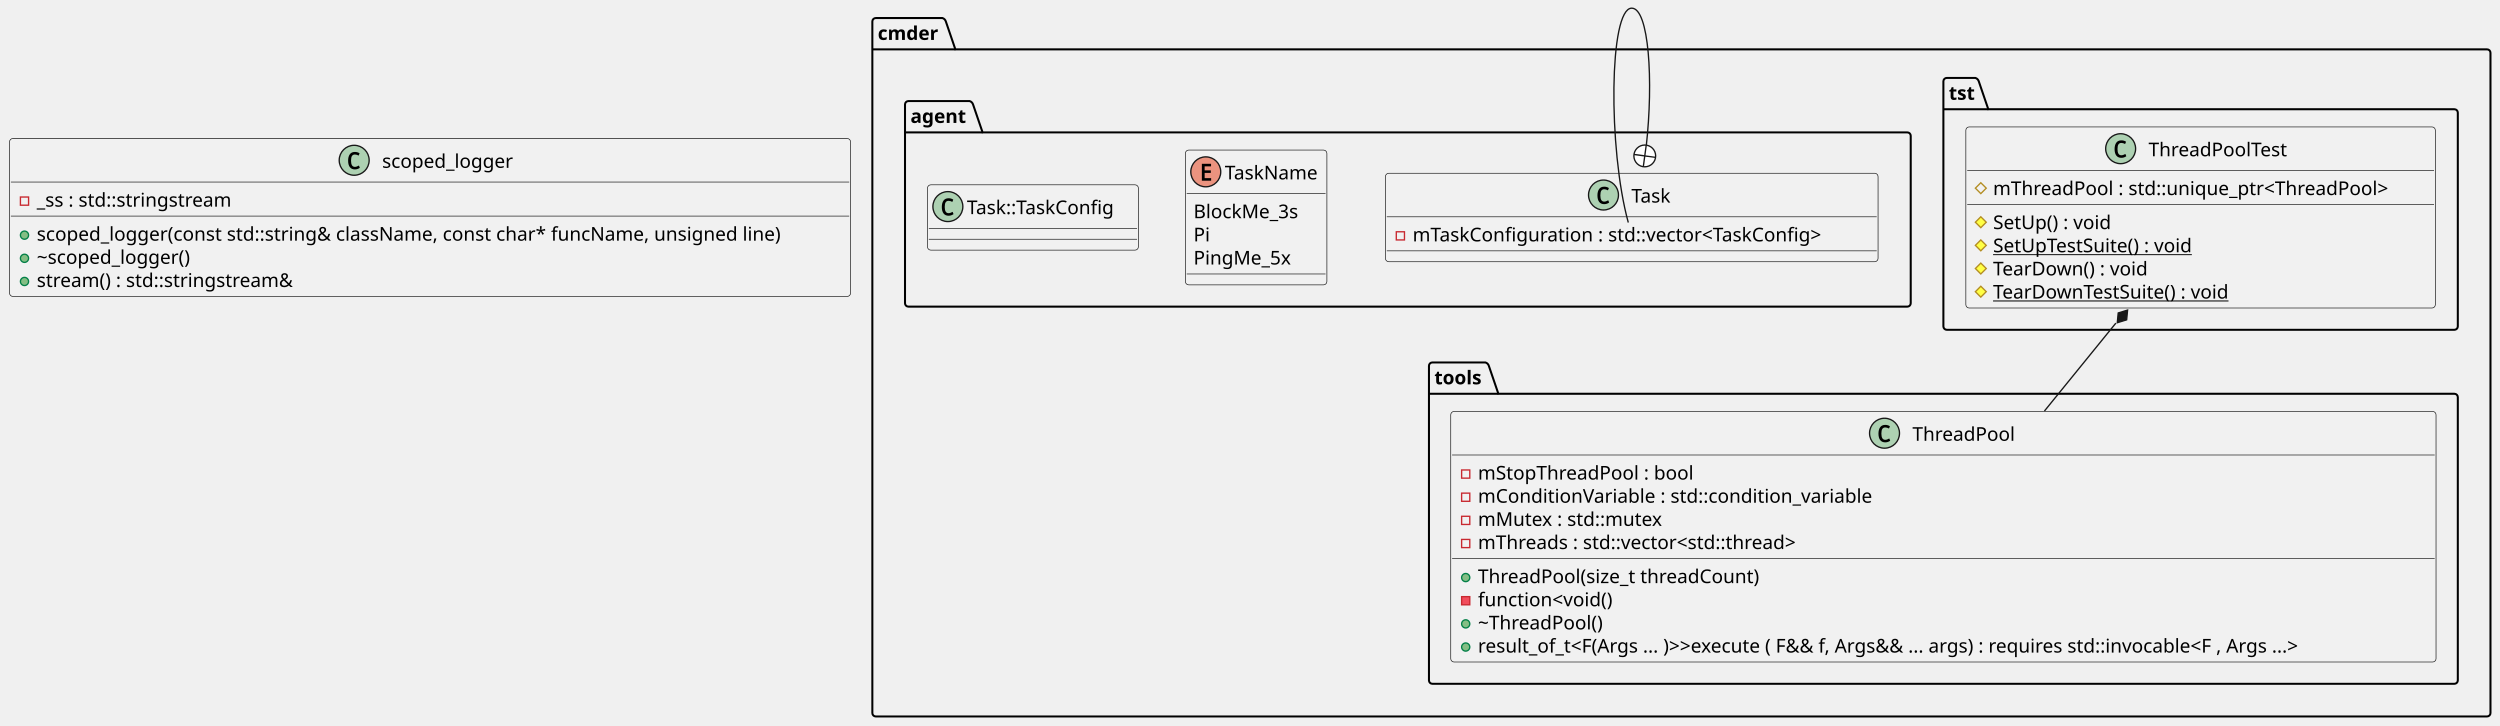
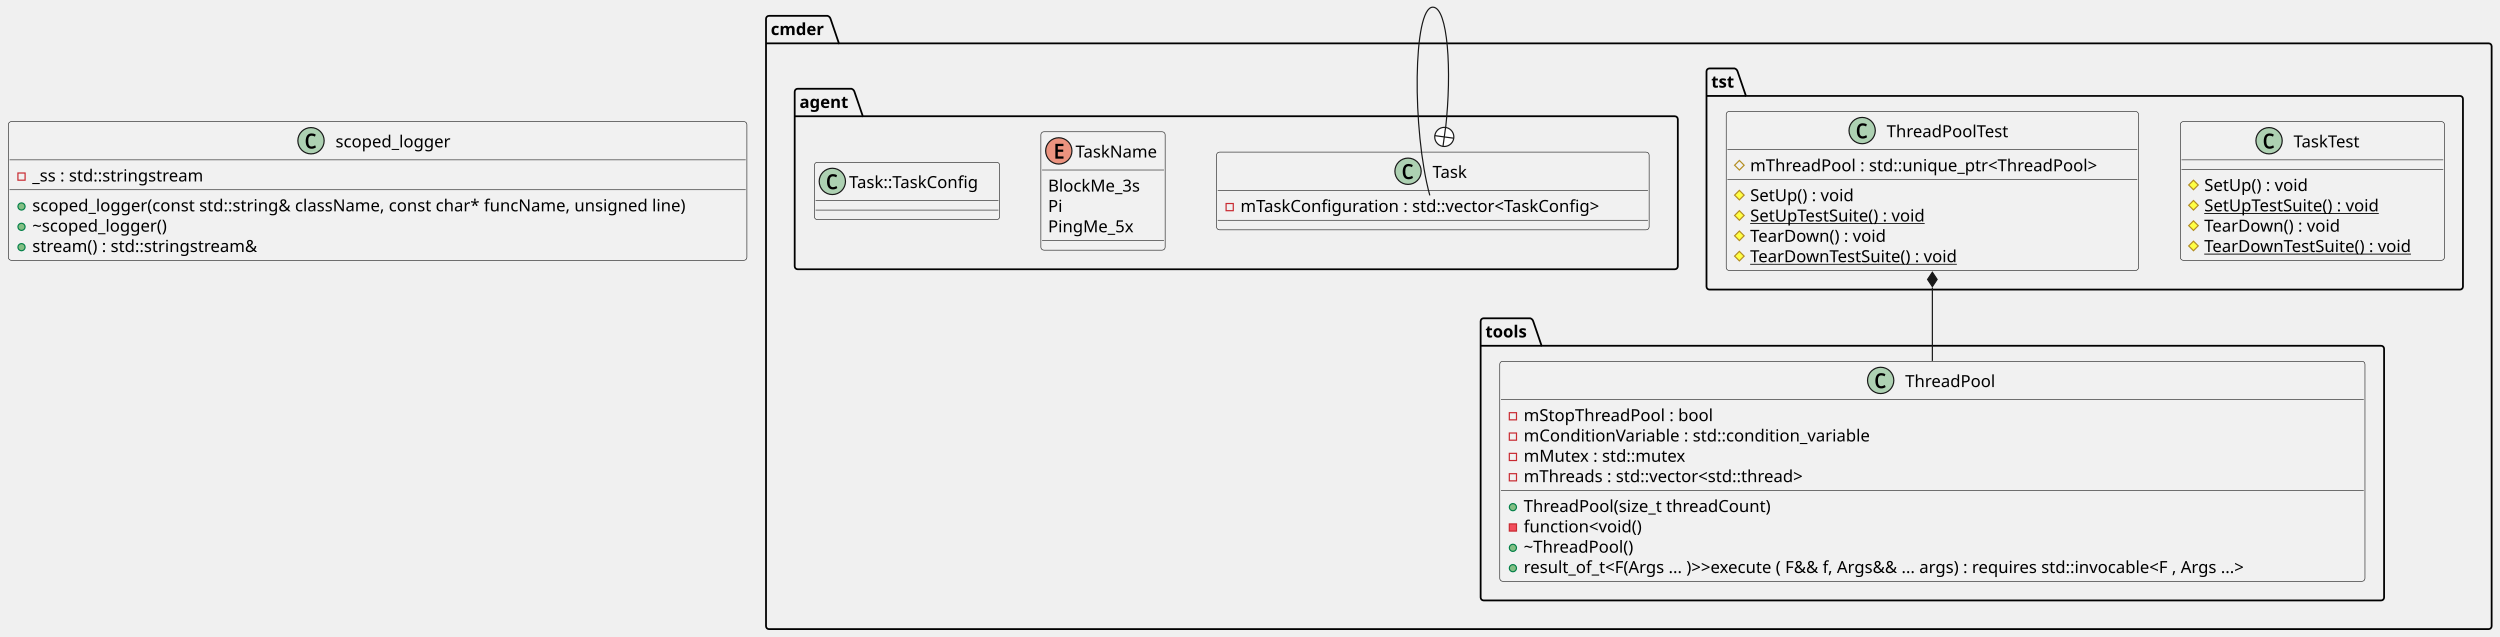
- <svg xmlns="http://www.w3.org/2000/svg" contentStyleType="text/css" height="533px" preserveAspectRatio="none" style="width:1837px;height:533px;background:#FFFFFF;" version="1.1" viewBox="0 0 1837 533" width="1837px" zoomAndPan="magnify">
+ <svg xmlns="http://www.w3.org/2000/svg" contentStyleType="text/css" height="533px" preserveAspectRatio="none" style="width:2092px;height:533px;background:#FFFFFF;" version="1.1" viewBox="0 0 2092 533" width="2092px" zoomAndPan="magnify">
  <defs />
  <g>
    <g id="cluster_cmder">
-       <path d="M643.5,13.26 L692.5,13.26 A3.75,3.75 0 0 1 695,15.76 L702,36.275 L1827.5,36.275 A2.5,2.5 0 0 1 1830,38.775 L1830,523.95 A2.5,2.5 0 0 1 1827.5,526.45 L643.5,526.45 A2.5,2.5 0 0 1 641,523.95 L641,15.76 A2.5,2.5 0 0 1 643.5,13.26 " fill="none" style="stroke:#000000;stroke-width:1.5;" />
+       <path d="M643.5,13.26 L692.5,13.26 A3.75,3.75 0 0 1 695,15.76 L702,36.275 L2082.5,36.275 A2.5,2.5 0 0 1 2085,38.775 L2085,523.95 A2.5,2.5 0 0 1 2082.5,526.45 L643.5,526.45 A2.5,2.5 0 0 1 641,523.95 L641,15.76 A2.5,2.5 0 0 1 643.5,13.26 " fill="none" style="stroke:#000000;stroke-width:1.5;" />
      <line style="stroke:#000000;stroke-width:1.5;" x1="641" x2="702" y1="36.275" y2="36.275" />
      <text fill="#000000" font-family="sans-serif" font-size="14" font-weight="bold" lengthAdjust="spacing" textLength="48" x="645" y="29.335">cmder</text>
    </g>
    <g id="cluster_tst">
-       <path d="M1430.5,57.26 L1451.5,57.26 A3.75,3.75 0 0 1 1454,59.76 L1461,80.275 L1803.5,80.275 A2.5,2.5 0 0 1 1806,82.775 L1806,239.83 A2.5,2.5 0 0 1 1803.5,242.33 L1430.5,242.33 A2.5,2.5 0 0 1 1428,239.83 L1428,59.76 A2.5,2.5 0 0 1 1430.5,57.26 " fill="none" style="stroke:#000000;stroke-width:1.5;" />
+       <path d="M1430.5,57.26 L1451.5,57.26 A3.75,3.75 0 0 1 1454,59.76 L1461,80.275 L2058.5,80.275 A2.5,2.5 0 0 1 2061,82.775 L2061,239.83 A2.5,2.5 0 0 1 2058.5,242.33 L1430.5,242.33 A2.5,2.5 0 0 1 1428,239.83 L1428,59.76 A2.5,2.5 0 0 1 1430.5,57.26 " fill="none" style="stroke:#000000;stroke-width:1.5;" />
      <line style="stroke:#000000;stroke-width:1.5;" x1="1428" x2="1461" y1="80.275" y2="80.275" />
      <text fill="#000000" font-family="sans-serif" font-size="14" font-weight="bold" lengthAdjust="spacing" textLength="20" x="1432" y="73.335">tst</text>
    </g>
    <g id="cluster_tools">
-       <path d="M1052.5,266.33 L1091.5,266.33 A3.75,3.75 0 0 1 1094,268.83 L1101,289.345 L1803.5,289.345 A2.5,2.5 0 0 1 1806,291.845 L1806,499.95 A2.5,2.5 0 0 1 1803.5,502.45 L1052.5,502.45 A2.5,2.5 0 0 1 1050,499.95 L1050,268.83 A2.5,2.5 0 0 1 1052.5,266.33 " fill="none" style="stroke:#000000;stroke-width:1.5;" />
-       <line style="stroke:#000000;stroke-width:1.5;" x1="1050" x2="1101" y1="289.345" y2="289.345" />
-       <text fill="#000000" font-family="sans-serif" font-size="14" font-weight="bold" lengthAdjust="spacing" textLength="38" x="1054" y="282.405">tools</text>
+       <path d="M1241.5,266.33 L1280.5,266.33 A3.75,3.75 0 0 1 1283,268.83 L1290,289.345 L1992.5,289.345 A2.5,2.5 0 0 1 1995,291.845 L1995,499.95 A2.5,2.5 0 0 1 1992.5,502.45 L1241.5,502.45 A2.5,2.5 0 0 1 1239,499.95 L1239,268.83 A2.5,2.5 0 0 1 1241.5,266.33 " fill="none" style="stroke:#000000;stroke-width:1.5;" />
+       <line style="stroke:#000000;stroke-width:1.5;" x1="1239" x2="1290" y1="289.345" y2="289.345" />
+       <text fill="#000000" font-family="sans-serif" font-size="14" font-weight="bold" lengthAdjust="spacing" textLength="38" x="1243" y="282.405">tools</text>
    </g>
    <g id="cluster_agent">
      <path d="M667.5,74.27 L712.5,74.27 A3.75,3.75 0 0 1 715,76.77 L722,97.285 L1401.5,97.285 A2.5,2.5 0 0 1 1404,99.785 L1404,222.82 A2.5,2.5 0 0 1 1401.5,225.32 L667.5,225.32 A2.5,2.5 0 0 1 665,222.82 L665,76.77 A2.5,2.5 0 0 1 667.5,74.27 " fill="none" style="stroke:#000000;stroke-width:1.5;" />
      <line style="stroke:#000000;stroke-width:1.5;" x1="665" x2="722" y1="97.285" y2="97.285" />
      <text fill="#000000" font-family="sans-serif" font-size="14" font-weight="bold" lengthAdjust="spacing" textLength="44" x="669" y="90.345">agent</text>
    </g>
+     <g id="elem_TaskTest">
+       <rect codeLine="18" fill="#F1F1F1" height="116.059" id="TaskTest" rx="2.5" ry="2.5" style="stroke:#181818;stroke-width:0.5;" width="221" x="1824.5" y="101.77" />
+       <ellipse cx="1898.75" cy="117.77" fill="#ADD1B2" rx="11" ry="11" style="stroke:#181818;stroke-width:1.0;" />
+       <path d="M1902.906,123.317 Q1901.219,124.489 1899.281,124.489 Q1896.844,124.489 1895.562,122.817 Q1894.297,121.145 1894.297,118.067 Q1894.297,115.114 1895.531,113.379 Q1896.766,111.645 1899.281,111.645 Q1900.188,111.645 1901.062,111.879 Q1901.953,112.114 1902.719,112.661 L1902.031,114.332 Q1900.594,113.536 1899.281,113.536 Q1897.859,113.536 1897.141,114.598 Q1896.438,115.645 1896.438,118.067 Q1896.438,122.614 1899.281,122.614 Q1900.547,122.614 1902.234,121.629 L1902.906,123.317 Z " fill="#000000" />
+       <text fill="#000000" font-family="sans-serif" font-size="14" lengthAdjust="spacing" textLength="64" x="1919.25" y="123.338">TaskTest</text>
+       <line style="stroke:#181818;stroke-width:0.5;" x1="1825.5" x2="2044.5" y1="133.77" y2="133.77" />
+       <line style="stroke:#181818;stroke-width:0.5;" x1="1825.5" x2="2044.5" y1="141.77" y2="141.77" />
+       <polygon fill="#FFFF44" points="1835.5,150.777,1839.5,154.777,1835.5,158.777,1831.5,154.777" style="stroke:#B38D22;stroke-width:1.0;" />
+       <text fill="#000000" font-family="sans-serif" font-size="14" lengthAdjust="spacing" textLength="100" x="1844.5" y="159.845">SetUp() : void</text>
+       <polygon fill="#FFFF44" points="1835.5,167.792,1839.5,171.792,1835.5,175.792,1831.5,171.792" style="stroke:#B38D22;stroke-width:1.0;" />
+       <text fill="#000000" font-family="sans-serif" font-size="14" lengthAdjust="spacing" text-decoration="underline" textLength="167" x="1844.5" y="176.86">SetUpTestSuite() : void</text>
+       <polygon fill="#FFFF44" points="1835.5,184.807,1839.5,188.807,1835.5,192.807,1831.5,188.807" style="stroke:#B38D22;stroke-width:1.0;" />
+       <text fill="#000000" font-family="sans-serif" font-size="14" lengthAdjust="spacing" textLength="128" x="1844.5" y="193.875">TearDown() : void</text>
+       <polygon fill="#FFFF44" points="1835.5,201.821,1839.5,205.821,1835.5,209.821,1831.5,205.821" style="stroke:#B38D22;stroke-width:1.0;" />
+       <text fill="#000000" font-family="sans-serif" font-size="14" lengthAdjust="spacing" text-decoration="underline" textLength="195" x="1844.5" y="210.889">TearDownTestSuite() : void</text>
+     </g>
    <g id="elem_ThreadPoolTest">
-       <rect codeLine="18" fill="#F1F1F1" height="133.073" id="ThreadPoolTest" rx="2.5" ry="2.5" style="stroke:#181818;stroke-width:0.5;" width="345" x="1444.5" y="93.26" />
+       <rect codeLine="25" fill="#F1F1F1" height="133.073" id="ThreadPoolTest" rx="2.5" ry="2.5" style="stroke:#181818;stroke-width:0.5;" width="345" x="1444.5" y="93.26" />
      <ellipse cx="1558.25" cy="109.26" fill="#ADD1B2" rx="11" ry="11" style="stroke:#181818;stroke-width:1.0;" />
      <path d="M1562.406,114.807 Q1560.719,115.979 1558.781,115.979 Q1556.344,115.979 1555.062,114.307 Q1553.797,112.635 1553.797,109.557 Q1553.797,106.604 1555.031,104.869 Q1556.266,103.135 1558.781,103.135 Q1559.688,103.135 1560.562,103.369 Q1561.453,103.604 1562.219,104.151 L1561.531,105.823 Q1560.094,105.026 1558.781,105.026 Q1557.359,105.026 1556.641,106.088 Q1555.938,107.135 1555.938,109.557 Q1555.938,114.104 1558.781,114.104 Q1560.047,114.104 1561.734,113.119 L1562.406,114.807 Z " fill="#000000" />
      <text fill="#000000" font-family="sans-serif" font-size="14" lengthAdjust="spacing" textLength="109" x="1578.75" y="114.828">ThreadPoolTest</text>
      <line style="stroke:#181818;stroke-width:0.5;" x1="1445.5" x2="1788.5" y1="125.26" y2="125.26" />
      <polygon fill="none" points="1455.5,134.267,1459.5,138.267,1455.5,142.267,1451.5,138.267" style="stroke:#B38D22;stroke-width:1.0;" />
      <text fill="#000000" font-family="sans-serif" font-size="14" lengthAdjust="spacing" textLength="319" x="1464.5" y="143.335">mThreadPool : std::unique_ptr&lt;ThreadPool&gt;</text>
      <line style="stroke:#181818;stroke-width:0.5;" x1="1445.5" x2="1788.5" y1="150.275" y2="150.275" />
      <polygon fill="#FFFF44" points="1455.5,159.282,1459.5,163.282,1455.5,167.282,1451.5,163.282" style="stroke:#B38D22;stroke-width:1.0;" />
      <text fill="#000000" font-family="sans-serif" font-size="14" lengthAdjust="spacing" textLength="100" x="1464.5" y="168.35">SetUp() : void</text>
      <polygon fill="#FFFF44" points="1455.5,176.297,1459.5,180.297,1455.5,184.297,1451.5,180.297" style="stroke:#B38D22;stroke-width:1.0;" />
      <text fill="#000000" font-family="sans-serif" font-size="14" lengthAdjust="spacing" text-decoration="underline" textLength="167" x="1464.5" y="185.364">SetUpTestSuite() : void</text>
      <polygon fill="#FFFF44" points="1455.5,193.311,1459.5,197.311,1455.5,201.311,1451.5,197.311" style="stroke:#B38D22;stroke-width:1.0;" />
      <text fill="#000000" font-family="sans-serif" font-size="14" lengthAdjust="spacing" textLength="128" x="1464.5" y="202.379">TearDown() : void</text>
      <polygon fill="#FFFF44" points="1455.5,210.326,1459.5,214.326,1455.5,218.326,1451.5,214.326" style="stroke:#B38D22;stroke-width:1.0;" />
      <text fill="#000000" font-family="sans-serif" font-size="14" lengthAdjust="spacing" text-decoration="underline" textLength="195" x="1464.5" y="219.394">TearDownTestSuite() : void</text>
    </g>
    <g id="elem_ThreadPool">
-       <rect codeLine="28" fill="#F1F1F1" height="184.117" id="ThreadPool" rx="2.5" ry="2.5" style="stroke:#181818;stroke-width:0.5;" width="724" x="1066" y="302.33" />
-       <ellipse cx="1384.75" cy="318.33" fill="#ADD1B2" rx="11" ry="11" style="stroke:#181818;stroke-width:1.0;" />
-       <path d="M1388.906,323.877 Q1387.219,325.049 1385.281,325.049 Q1382.844,325.049 1381.562,323.377 Q1380.297,321.705 1380.297,318.627 Q1380.297,315.674 1381.531,313.939 Q1382.766,312.205 1385.281,312.205 Q1386.188,312.205 1387.062,312.439 Q1387.953,312.674 1388.719,313.221 L1388.031,314.892 Q1386.594,314.096 1385.281,314.096 Q1383.859,314.096 1383.141,315.158 Q1382.438,316.205 1382.438,318.627 Q1382.438,323.174 1385.281,323.174 Q1386.547,323.174 1388.234,322.189 L1388.906,323.877 Z " fill="#000000" />
-       <text fill="#000000" font-family="sans-serif" font-size="14" lengthAdjust="spacing" textLength="78" x="1405.25" y="323.898">ThreadPool</text>
-       <line style="stroke:#181818;stroke-width:0.5;" x1="1067" x2="1789" y1="334.33" y2="334.33" />
-       <rect fill="none" height="6" style="stroke:#C82930;stroke-width:1.0;" width="6" x="1074" y="345.337" />
-       <text fill="#000000" font-family="sans-serif" font-size="14" lengthAdjust="spacing" textLength="171" x="1086" y="352.405">mStopThreadPool : bool</text>
-       <rect fill="none" height="6" style="stroke:#C82930;stroke-width:1.0;" width="6" x="1074" y="362.352" />
-       <text fill="#000000" font-family="sans-serif" font-size="14" lengthAdjust="spacing" textLength="312" x="1086" y="369.42">mConditionVariable : std::condition_variable</text>
-       <rect fill="none" height="6" style="stroke:#C82930;stroke-width:1.0;" width="6" x="1074" y="379.367" />
-       <text fill="#000000" font-family="sans-serif" font-size="14" lengthAdjust="spacing" textLength="152" x="1086" y="386.435">mMutex : std::mutex</text>
-       <rect fill="none" height="6" style="stroke:#C82930;stroke-width:1.0;" width="6" x="1074" y="396.381" />
-       <text fill="#000000" font-family="sans-serif" font-size="14" lengthAdjust="spacing" textLength="268" x="1086" y="403.449">mThreads : std::vector&lt;std::thread&gt;</text>
-       <line style="stroke:#181818;stroke-width:0.5;" x1="1067" x2="1789" y1="410.389" y2="410.389" />
-       <ellipse cx="1077" cy="424.396" fill="#84BE84" rx="3" ry="3" style="stroke:#038048;stroke-width:1.0;" />
-       <text fill="#000000" font-family="sans-serif" font-size="14" lengthAdjust="spacing" textLength="226" x="1086" y="428.464">ThreadPool(size_t threadCount)</text>
-       <rect fill="#F24D5C" height="6" style="stroke:#C82930;stroke-width:1.0;" width="6" x="1074" y="438.411" />
-       <text fill="#000000" font-family="sans-serif" font-size="14" lengthAdjust="spacing" textLength="109" x="1086" y="445.478">function&lt;void()</text>
-       <ellipse cx="1077" cy="458.425" fill="#84BE84" rx="3" ry="3" style="stroke:#038048;stroke-width:1.0;" />
-       <text fill="#000000" font-family="sans-serif" font-size="14" lengthAdjust="spacing" textLength="101" x="1086" y="462.493">~ThreadPool()</text>
-       <ellipse cx="1077" cy="475.44" fill="#84BE84" rx="3" ry="3" style="stroke:#038048;stroke-width:1.0;" />
-       <text fill="#000000" font-family="sans-serif" font-size="14" lengthAdjust="spacing" textLength="698" x="1086" y="479.508">result_of_t&lt;F(Args ... )&gt;&gt;execute ( F&amp;&amp; f, Args&amp;&amp; ... args) : requires std::invocable&lt;F , Args ...&gt;</text>
+       <rect codeLine="35" fill="#F1F1F1" height="184.117" id="ThreadPool" rx="2.5" ry="2.5" style="stroke:#181818;stroke-width:0.5;" width="724" x="1255" y="302.33" />
+       <ellipse cx="1573.75" cy="318.33" fill="#ADD1B2" rx="11" ry="11" style="stroke:#181818;stroke-width:1.0;" />
+       <path d="M1577.906,323.877 Q1576.219,325.049 1574.281,325.049 Q1571.844,325.049 1570.562,323.377 Q1569.297,321.705 1569.297,318.627 Q1569.297,315.674 1570.531,313.939 Q1571.766,312.205 1574.281,312.205 Q1575.188,312.205 1576.062,312.439 Q1576.953,312.674 1577.719,313.221 L1577.031,314.892 Q1575.594,314.096 1574.281,314.096 Q1572.859,314.096 1572.141,315.158 Q1571.438,316.205 1571.438,318.627 Q1571.438,323.174 1574.281,323.174 Q1575.547,323.174 1577.234,322.189 L1577.906,323.877 Z " fill="#000000" />
+       <text fill="#000000" font-family="sans-serif" font-size="14" lengthAdjust="spacing" textLength="78" x="1594.25" y="323.898">ThreadPool</text>
+       <line style="stroke:#181818;stroke-width:0.5;" x1="1256" x2="1978" y1="334.33" y2="334.33" />
+       <rect fill="none" height="6" style="stroke:#C82930;stroke-width:1.0;" width="6" x="1263" y="345.337" />
+       <text fill="#000000" font-family="sans-serif" font-size="14" lengthAdjust="spacing" textLength="171" x="1275" y="352.405">mStopThreadPool : bool</text>
+       <rect fill="none" height="6" style="stroke:#C82930;stroke-width:1.0;" width="6" x="1263" y="362.352" />
+       <text fill="#000000" font-family="sans-serif" font-size="14" lengthAdjust="spacing" textLength="312" x="1275" y="369.42">mConditionVariable : std::condition_variable</text>
+       <rect fill="none" height="6" style="stroke:#C82930;stroke-width:1.0;" width="6" x="1263" y="379.367" />
+       <text fill="#000000" font-family="sans-serif" font-size="14" lengthAdjust="spacing" textLength="152" x="1275" y="386.435">mMutex : std::mutex</text>
+       <rect fill="none" height="6" style="stroke:#C82930;stroke-width:1.0;" width="6" x="1263" y="396.381" />
+       <text fill="#000000" font-family="sans-serif" font-size="14" lengthAdjust="spacing" textLength="268" x="1275" y="403.449">mThreads : std::vector&lt;std::thread&gt;</text>
+       <line style="stroke:#181818;stroke-width:0.5;" x1="1256" x2="1978" y1="410.389" y2="410.389" />
+       <ellipse cx="1266" cy="424.396" fill="#84BE84" rx="3" ry="3" style="stroke:#038048;stroke-width:1.0;" />
+       <text fill="#000000" font-family="sans-serif" font-size="14" lengthAdjust="spacing" textLength="226" x="1275" y="428.464">ThreadPool(size_t threadCount)</text>
+       <rect fill="#F24D5C" height="6" style="stroke:#C82930;stroke-width:1.0;" width="6" x="1263" y="438.411" />
+       <text fill="#000000" font-family="sans-serif" font-size="14" lengthAdjust="spacing" textLength="109" x="1275" y="445.478">function&lt;void()</text>
+       <ellipse cx="1266" cy="458.425" fill="#84BE84" rx="3" ry="3" style="stroke:#038048;stroke-width:1.0;" />
+       <text fill="#000000" font-family="sans-serif" font-size="14" lengthAdjust="spacing" textLength="101" x="1275" y="462.493">~ThreadPool()</text>
+       <ellipse cx="1266" cy="475.44" fill="#84BE84" rx="3" ry="3" style="stroke:#038048;stroke-width:1.0;" />
+       <text fill="#000000" font-family="sans-serif" font-size="14" lengthAdjust="spacing" textLength="698" x="1275" y="479.508">result_of_t&lt;F(Args ... )&gt;&gt;execute ( F&amp;&amp; f, Args&amp;&amp; ... args) : requires std::invocable&lt;F , Args ...&gt;</text>
    </g>
    <g id="elem_Task">
-       <rect codeLine="41" fill="#F1F1F1" height="65.015" id="Task" rx="2.5" ry="2.5" style="stroke:#181818;stroke-width:0.5;" width="362" x="1018" y="127.3" />
+       <rect codeLine="48" fill="#F1F1F1" height="65.015" id="Task" rx="2.5" ry="2.5" style="stroke:#181818;stroke-width:0.5;" width="362" x="1018" y="127.3" />
      <ellipse cx="1178.25" cy="143.3" fill="#ADD1B2" rx="11" ry="11" style="stroke:#181818;stroke-width:1.0;" />
      <path d="M1182.406,148.847 Q1180.719,150.019 1178.781,150.019 Q1176.344,150.019 1175.062,148.347 Q1173.797,146.675 1173.797,143.597 Q1173.797,140.644 1175.031,138.909 Q1176.266,137.175 1178.781,137.175 Q1179.688,137.175 1180.562,137.409 Q1181.453,137.644 1182.219,138.191 L1181.531,139.863 Q1180.094,139.066 1178.781,139.066 Q1177.359,139.066 1176.641,140.128 Q1175.938,141.175 1175.938,143.597 Q1175.938,148.144 1178.781,148.144 Q1180.047,148.144 1181.734,147.159 L1182.406,148.847 Z " fill="#000000" />
      <text fill="#000000" font-family="sans-serif" font-size="14" lengthAdjust="spacing" textLength="33" x="1198.75" y="148.868">Task</text>
      <line style="stroke:#181818;stroke-width:0.5;" x1="1019" x2="1379" y1="159.3" y2="159.3" />
      <rect fill="none" height="6" style="stroke:#C82930;stroke-width:1.0;" width="6" x="1026" y="170.307" />
      <text fill="#000000" font-family="sans-serif" font-size="14" lengthAdjust="spacing" textLength="336" x="1038" y="177.375">mTaskConfiguration : std::vector&lt;TaskConfig&gt;</text>
      <line style="stroke:#181818;stroke-width:0.5;" x1="1019" x2="1379" y1="184.315" y2="184.315" />
    </g>
    <g id="elem_TaskName">
-       <rect codeLine="45" fill="#F1F1F1" height="99.044" id="TaskName" rx="2.5" ry="2.5" style="stroke:#181818;stroke-width:0.5;" width="104" x="871" y="110.27" />
+       <rect codeLine="52" fill="#F1F1F1" height="99.044" id="TaskName" rx="2.5" ry="2.5" style="stroke:#181818;stroke-width:0.5;" width="104" x="871" y="110.27" />
      <ellipse cx="886" cy="126.27" fill="#EB937F" rx="11" ry="11" style="stroke:#181818;stroke-width:1.0;" />
      <path d="M889.938,132.77 L883.125,132.77 L883.125,120.364 L889.875,120.364 L889.875,122.239 L885.172,122.239 L885.172,125.192 L889.703,125.192 L889.703,127.051 L885.172,127.051 L885.172,130.895 L889.938,130.895 L889.938,132.77 Z " fill="#000000" />
      <text fill="#000000" font-family="sans-serif" font-size="14" lengthAdjust="spacing" textLength="72" x="900" y="131.838">TaskName</text>
      <line style="stroke:#181818;stroke-width:0.5;" x1="872" x2="974" y1="142.27" y2="142.27" />
      <text fill="#000000" font-family="sans-serif" font-size="14" lengthAdjust="spacing" textLength="82" x="877" y="160.345">BlockMe_3s</text>
      <text fill="#000000" font-family="sans-serif" font-size="14" lengthAdjust="spacing" textLength="11" x="877" y="177.36">Pi</text>
      <text fill="#000000" font-family="sans-serif" font-size="14" lengthAdjust="spacing" textLength="75" x="877" y="194.375">PingMe_5x</text>
      <line style="stroke:#181818;stroke-width:0.5;" x1="872" x2="974" y1="201.314" y2="201.314" />
    </g>
    <g id="elem_Task::TaskConfig">
-       <rect codeLine="51" fill="#F1F1F1" height="48" id="Task::TaskConfig" rx="2.5" ry="2.5" style="stroke:#181818;stroke-width:0.5;" width="155" x="681.5" y="135.8" />
+       <rect codeLine="58" fill="#F1F1F1" height="48" id="Task::TaskConfig" rx="2.5" ry="2.5" style="stroke:#181818;stroke-width:0.5;" width="155" x="681.5" y="135.8" />
      <ellipse cx="696.5" cy="151.8" fill="#ADD1B2" rx="11" ry="11" style="stroke:#181818;stroke-width:1.0;" />
      <path d="M700.656,157.347 Q698.969,158.519 697.031,158.519 Q694.594,158.519 693.312,156.847 Q692.047,155.175 692.047,152.097 Q692.047,149.144 693.281,147.409 Q694.516,145.675 697.031,145.675 Q697.938,145.675 698.812,145.909 Q699.703,146.144 700.469,146.691 L699.781,148.363 Q698.344,147.566 697.031,147.566 Q695.609,147.566 694.891,148.628 Q694.188,149.675 694.188,152.097 Q694.188,156.644 697.031,156.644 Q698.297,156.644 699.984,155.659 L700.656,157.347 Z " fill="#000000" />
      <text fill="#000000" font-family="sans-serif" font-size="14" lengthAdjust="spacing" textLength="123" x="710.5" y="157.368">Task::TaskConfig</text>
      <line style="stroke:#181818;stroke-width:0.5;" x1="682.5" x2="835.5" y1="167.8" y2="167.8" />
      <line style="stroke:#181818;stroke-width:0.5;" x1="682.5" x2="835.5" y1="175.8" y2="175.8" />
    </g>
    <g id="elem_scoped_logger">
      <rect codeLine="8" fill="#F1F1F1" height="116.059" id="scoped_logger" rx="2.5" ry="2.5" style="stroke:#181818;stroke-width:0.5;" width="618" x="7" y="101.77" />
      <ellipse cx="260.25" cy="117.77" fill="#ADD1B2" rx="11" ry="11" style="stroke:#181818;stroke-width:1.0;" />
      <path d="M264.406,123.317 Q262.719,124.489 260.781,124.489 Q258.344,124.489 257.062,122.817 Q255.797,121.145 255.797,118.067 Q255.797,115.114 257.031,113.379 Q258.266,111.645 260.781,111.645 Q261.688,111.645 262.562,111.879 Q263.453,112.114 264.219,112.661 L263.531,114.332 Q262.094,113.536 260.781,113.536 Q259.359,113.536 258.641,114.598 Q257.938,115.645 257.938,118.067 Q257.938,122.614 260.781,122.614 Q262.047,122.614 263.734,121.629 L264.406,123.317 Z " fill="#000000" />
      <text fill="#000000" font-family="sans-serif" font-size="14" lengthAdjust="spacing" textLength="103" x="280.75" y="123.338">scoped_logger</text>
      <line style="stroke:#181818;stroke-width:0.5;" x1="8" x2="624" y1="133.77" y2="133.77" />
      <rect fill="none" height="6" style="stroke:#C82930;stroke-width:1.0;" width="6" x="15" y="144.777" />
      <text fill="#000000" font-family="sans-serif" font-size="14" lengthAdjust="spacing" textLength="166" x="27" y="151.845">_ss : std::stringstream</text>
      <line style="stroke:#181818;stroke-width:0.5;" x1="8" x2="624" y1="158.785" y2="158.785" />
      <ellipse cx="18" cy="172.792" fill="#84BE84" rx="3" ry="3" style="stroke:#038048;stroke-width:1.0;" />
      <text fill="#000000" font-family="sans-serif" font-size="14" lengthAdjust="spacing" textLength="592" x="27" y="176.86">scoped_logger(const std::string&amp; className, const char* funcName, unsigned line)</text>
      <ellipse cx="18" cy="189.807" fill="#84BE84" rx="3" ry="3" style="stroke:#038048;stroke-width:1.0;" />
      <text fill="#000000" font-family="sans-serif" font-size="14" lengthAdjust="spacing" textLength="126" x="27" y="193.875">~scoped_logger()</text>
      <ellipse cx="18" cy="206.821" fill="#84BE84" rx="3" ry="3" style="stroke:#038048;stroke-width:1.0;" />
      <text fill="#000000" font-family="sans-serif" font-size="14" lengthAdjust="spacing" textLength="212" x="27" y="210.889">stream() : std::stringstream&amp;</text>
    </g>
    <g id="link_ThreadPoolTest_ThreadPool">
-       <path codeLine="67" d="M1554.72,237.44 C1537.94,258.09 1519.62,280.64 1502.25,302.02 " fill="none" id="ThreadPoolTest-backto-ThreadPool" style="stroke:#181818;stroke-width:1.0;" />
-       <polygon fill="#181818" points="1563.35,227.83,1556.461,229.962,1555.78,237.141,1562.669,235.009,1563.35,227.83" style="stroke:#181818;stroke-width:1.0;" />
+       <path codeLine="74" d="M1617,240.58 C1617,260.37 1617,281.72 1617,302.02 " fill="none" id="ThreadPoolTest-backto-ThreadPool" style="stroke:#181818;stroke-width:1.0;" />
+       <polygon fill="#181818" points="1617,227.83,1613,233.83,1617,239.83,1621,233.83,1617,227.83" style="stroke:#181818;stroke-width:1.0;" />
    </g>
    <g id="link_Task_Task">
-       <path codeLine="76" d="M1209.61,107.86 C1215.12,59.01 1211.58,6 1199,6 C1182.39,6 1181.55,109.19 1196.47,163.52 " fill="none" id="Task-backto-Task" style="stroke:#181818;stroke-width:1.0;" />
+       <path codeLine="83" d="M1209.61,107.86 C1215.12,59.01 1211.58,6 1199,6 C1182.39,6 1181.55,109.19 1196.47,163.52 " fill="none" id="Task-backto-Task" style="stroke:#181818;stroke-width:1.0;" />
      <ellipse cx="1208.575" cy="114.573" fill="#FFFFFF" rx="8" ry="8" style="stroke:#181818;stroke-width:1.0;" />
      <line style="stroke:#181818;stroke-width:1.0;" x1="1209.65" x2="1207.5" y1="106.645" y2="122.5" />
      <line style="stroke:#181818;stroke-width:1.0;" x1="1216.502" x2="1200.647" y1="115.647" y2="113.498" />
    </g>
  </g>
</svg>
